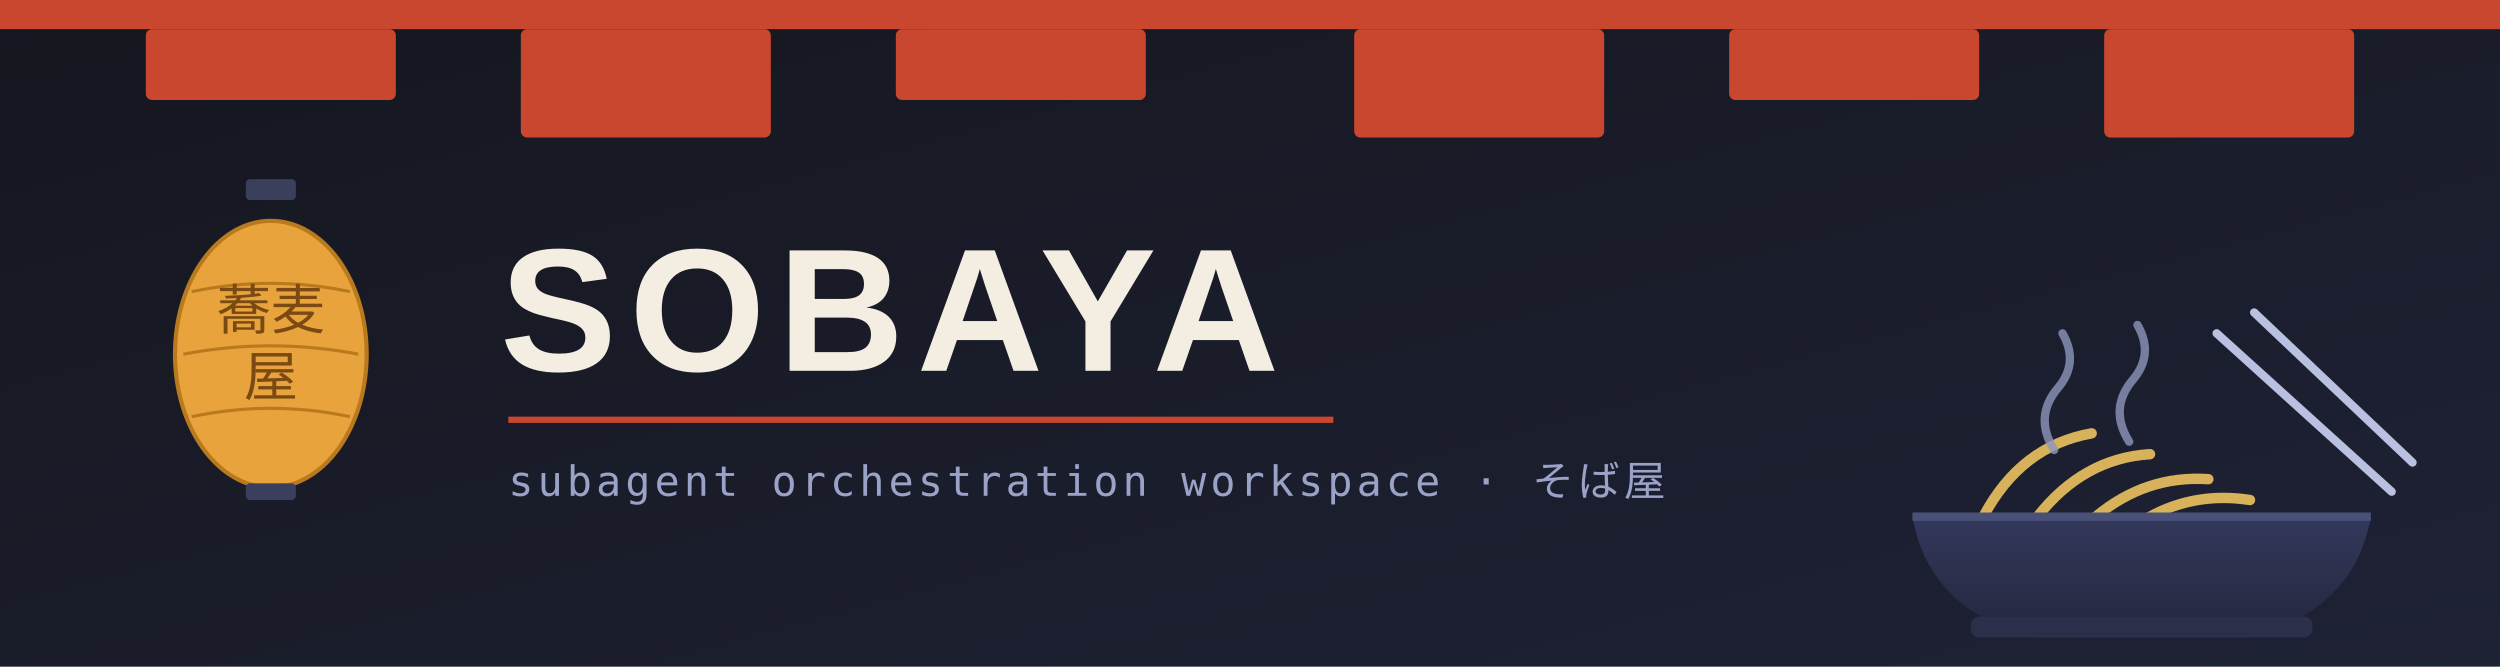
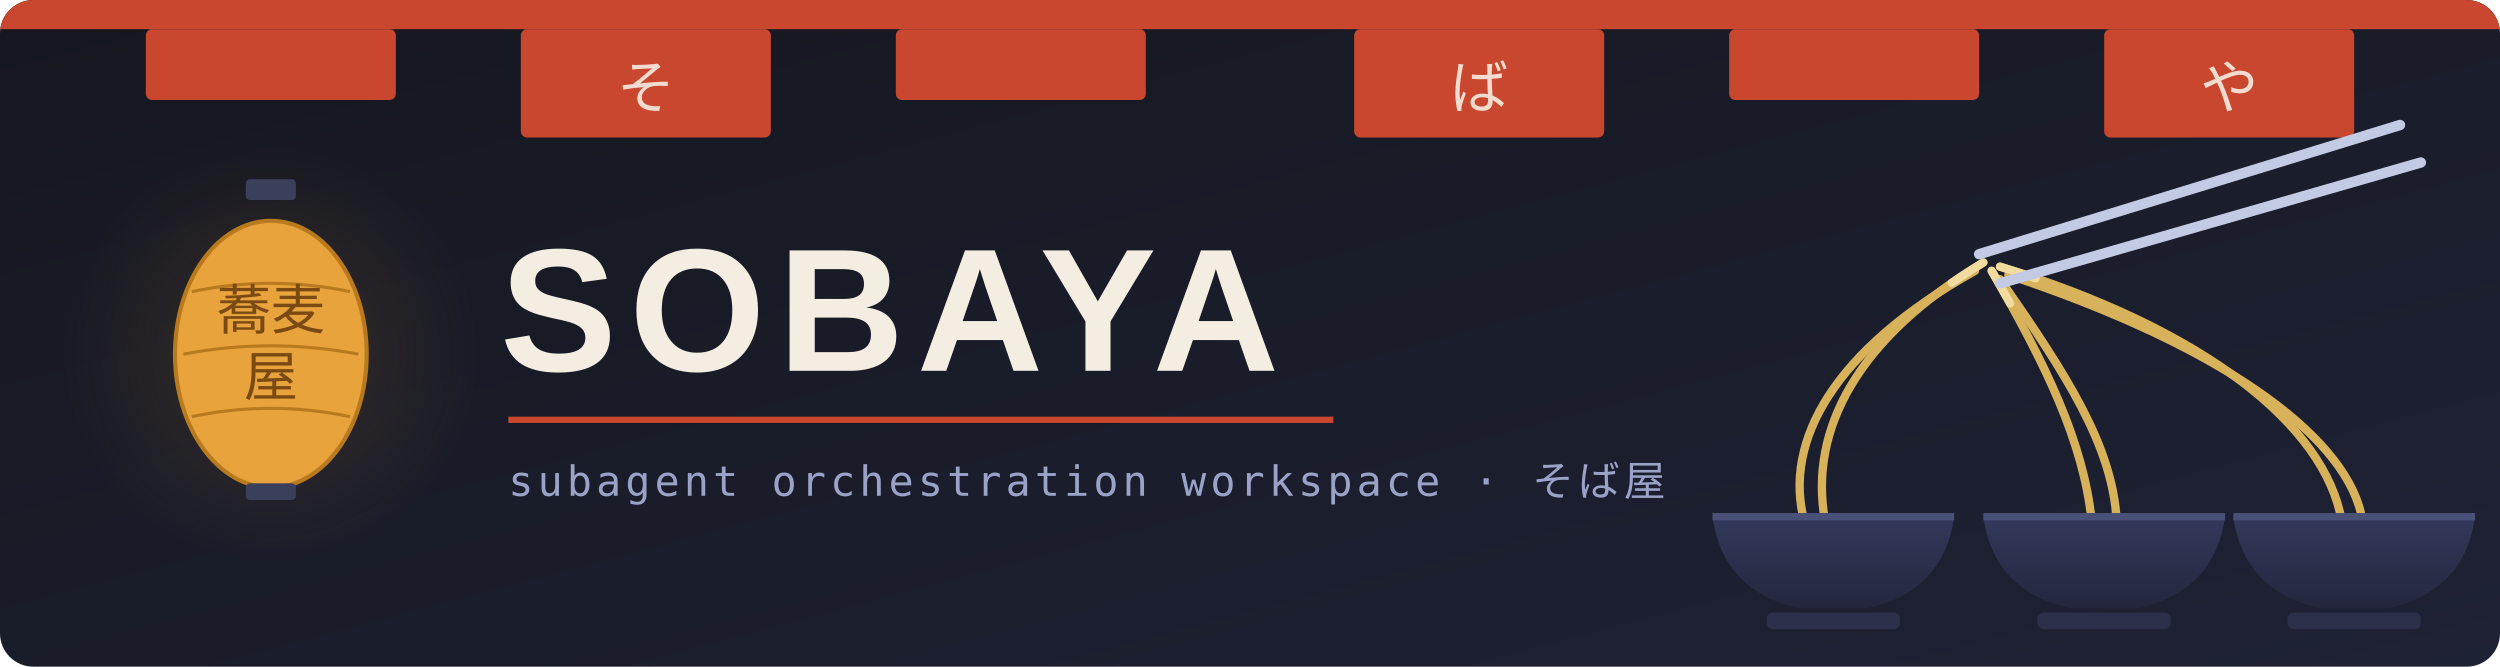
- <svg xmlns="http://www.w3.org/2000/svg" width="1200" height="320" viewBox="0 0 1200 320" role="img" aria-label="Sobaya — subagent orchestration workspace">
+ <svg xmlns="http://www.w3.org/2000/svg" width="1200" height="320" viewBox="0 0 1200 320" role="img" aria-label="Sobaya — a soba kitchen: the head cook's chopsticks lift noodles that flow into three bowls, one per app">
  <defs>
    <linearGradient id="bg" x1="0" y1="0" x2="1" y2="1">
      <stop offset="0" stop-color="#15161e" />
      <stop offset="1" stop-color="#1e2235" />
    </linearGradient>
    <linearGradient id="bowl" x1="0" y1="0" x2="0" y2="1">
      <stop offset="0" stop-color="#33395c" />
      <stop offset="1" stop-color="#23263c" />
    </linearGradient>
+     <radialGradient id="halo">
+       <stop offset="0" stop-color="#e8a33d" stop-opacity="0.5" />
+       <stop offset="1" stop-color="#e8a33d" stop-opacity="0" />
+     </radialGradient>
+     <clipPath id="round">
+       <rect width="1200" height="320" rx="16" />
+     </clipPath>
+     <style>
+       .noren  { animation: sway 7s ease-in-out -2s infinite; transform-box: fill-box; transform-origin: 50% 0; }
+       .lantern{ animation: swing 6s ease-in-out -1s infinite; transform-box: fill-box; transform-origin: 50% 0; }
+       .glow   { opacity: .3; animation: glow 6s ease-in-out -1s infinite; }
+       .steam  { opacity: 0; animation: rise 3.8s ease-out infinite; }
+       .pulse  { opacity: .85; stroke-dasharray: 18 360; animation: flow 2.6s linear infinite; }
+       .sweep  { opacity: 0; animation: sweep 5.5s ease-in-out -1s infinite; }
+       @keyframes sway  { 0%,100% { transform: skewX(0.6deg); }  50% { transform: skewX(-0.6deg); } }
+       @keyframes swing { 0%,100% { transform: rotate(1.6deg); } 50% { transform: rotate(-1.6deg); } }
+       @keyframes glow  { 0%,100% { opacity: .2; } 50% { opacity: .42; } }
+       @keyframes rise  { 0% { transform: translateY(6px); opacity: 0; } 25% { opacity: .55; } 100% { transform: translateY(-18px); opacity: 0; } }
+       @keyframes flow  { from { stroke-dashoffset: 378; } to { stroke-dashoffset: 0; } }
+       @keyframes sweep { 0% { transform: translateX(0); opacity: 0; } 8% { opacity: .9; } 38% { transform: translateX(336px); opacity: 0; } 100% { transform: translateX(336px); opacity: 0; } }
+       @media (prefers-reduced-motion: reduce) {
+         .noren, .lantern, .glow, .steam, .pulse, .sweep { animation: none; }
+         .steam, .sweep { opacity: 0; }
+         .pulse { opacity: 0; }
+         .glow  { opacity: .3; }
+       }
+     </style>
  </defs>
-   <rect width="1200" height="320" fill="url(#bg)" />
-   <rect x="0" y="0" width="1200" height="14" fill="#c8472e" />
-   <g fill="#c8472e">
-     <rect x="70" y="14" width="120" height="34" rx="3" />
-     <rect x="250" y="14" width="120" height="52" rx="3" />
-     <rect x="430" y="14" width="120" height="34" rx="3" />
-     <rect x="650" y="14" width="120" height="52" rx="3" />
-     <rect x="830" y="14" width="120" height="34" rx="3" />
-     <rect x="1010" y="14" width="120" height="52" rx="3" />
-   </g>
-   <g>
-     <rect x="118" y="86" width="24" height="10" rx="2" fill="#3a3f5c" />
-     <ellipse cx="130" cy="170" rx="46" ry="64" fill="#e8a33d" />
-     <ellipse cx="130" cy="170" rx="46" ry="64" fill="none" stroke="#b97a1e" stroke-width="2" />
-     <path d="M92 140 Q130 132 168 140" stroke="#b97a1e" stroke-width="1.5" fill="none" />
-     <path d="M88 170 Q130 162 172 170" stroke="#b97a1e" stroke-width="1.5" fill="none" />
-     <path d="M92 200 Q130 192 168 200" stroke="#b97a1e" stroke-width="1.5" fill="none" />
-     <text x="130" y="158" font-family="Hiragino Mincho ProN, Yu Mincho, serif" font-size="26" fill="#7a4a12" text-anchor="middle">蕎麦</text>
-     <text x="130" y="190" font-family="Hiragino Mincho ProN, Yu Mincho, serif" font-size="26" fill="#7a4a12" text-anchor="middle">屋</text>
-     <rect x="118" y="232" width="24" height="8" rx="2" fill="#3a3f5c" />
-   </g>
-   <g>
-     <text x="240" y="178" font-family="Avenir Next, Futura, Helvetica Neue, Arial, sans-serif" font-size="84" font-weight="700" letter-spacing="6" fill="#f3ede2">SOBAYA</text>
-     <rect x="244" y="200" width="396" height="3" fill="#c8472e" />
-     <text x="244" y="238" font-family="Menlo, Consolas, monospace" font-size="20" letter-spacing="2" fill="#9aa3c7">subagent orchestration workspace · そば屋</text>
-   </g>
-   <g>
-     <g stroke="#d8b25a" stroke-width="5" fill="none" stroke-linecap="round">
-       <path d="M952 248 q18 -34 52 -40" />
-       <path d="M978 248 q22 -28 54 -30" />
-       <path d="M1006 248 q24 -20 54 -18" />
-       <path d="M1032 248 q22 -12 48 -8" />
+   <g clip-path="url(#round)">
+     <rect width="1200" height="320" fill="url(#bg)" />
+     <circle cx="130" cy="170" r="100" fill="url(#halo)" class="glow" />
+     <rect x="0" y="0" width="1200" height="14" fill="#c8472e" />
+     <g class="noren">
+       <g fill="#c8472e">
+         <rect x="70" y="14" width="120" height="34" rx="3" />
+         <rect x="250" y="14" width="120" height="52" rx="3" />
+         <rect x="430" y="14" width="120" height="34" rx="3" />
+         <rect x="650" y="14" width="120" height="52" rx="3" />
+         <rect x="830" y="14" width="120" height="34" rx="3" />
+         <rect x="1010" y="14" width="120" height="52" rx="3" />
+       </g>
+       <g font-family="Hiragino Mincho ProN, Yu Mincho, serif" font-size="28" fill="#f7ece0" opacity="0.9" text-anchor="middle">
+         <text x="310" y="52">そ</text>
+         <text x="710" y="52">ば</text>
+         <text x="1070" y="52">や</text>
+       </g>
    </g>
-     <path d="M918 248 h220 q-8 46 -60 58 h-100 q-52 -12 -60 -58 Z" fill="url(#bowl)" />
-     <path d="M918 248 h220" stroke="#4a5178" stroke-width="4" />
-     <rect x="946" y="296" width="164" height="10" rx="4" fill="#2b2f49" />
-     <g stroke="#b9c0e0" stroke-width="4" stroke-linecap="round">
-       <line x1="1064" y1="160" x2="1148" y2="236" />
-       <line x1="1082" y1="150" x2="1158" y2="222" />
+     <g class="lantern">
+       <rect x="118" y="86" width="24" height="10" rx="2" fill="#3a3f5c" />
+       <ellipse cx="130" cy="170" rx="46" ry="64" fill="#e8a33d" />
+       <ellipse cx="130" cy="170" rx="46" ry="64" fill="none" stroke="#b97a1e" stroke-width="2" />
+       <path d="M92 140 Q130 132 168 140" stroke="#b97a1e" stroke-width="1.5" fill="none" />
+       <path d="M88 170 Q130 162 172 170" stroke="#b97a1e" stroke-width="1.5" fill="none" />
+       <path d="M92 200 Q130 192 168 200" stroke="#b97a1e" stroke-width="1.5" fill="none" />
+       <text x="130" y="158" font-family="Hiragino Mincho ProN, Yu Mincho, serif" font-size="26" fill="#7a4a12" text-anchor="middle">蕎麦</text>
+       <text x="130" y="190" font-family="Hiragino Mincho ProN, Yu Mincho, serif" font-size="26" fill="#7a4a12" text-anchor="middle">屋</text>
+       <rect x="118" y="232" width="24" height="8" rx="2" fill="#3a3f5c" />
    </g>
-     <g stroke="#8d96bd" stroke-width="4" fill="none" stroke-linecap="round" opacity="0.8">
-       <path d="M986 216 q-10 -16 2 -30 q10 -12 2 -26" />
-       <path d="M1022 212 q-10 -16 2 -30 q10 -12 2 -26" />
+     <g>
+       <text x="240" y="178" font-family="Avenir Next, Futura, Helvetica Neue, Arial, sans-serif" font-size="84" font-weight="700" letter-spacing="6" fill="#f3ede2">SOBAYA</text>
+       <rect x="244" y="200" width="396" height="3" fill="#c8472e" />
+       <rect x="244" y="200" width="60" height="3" fill="#ffd9a8" class="sweep" />
+       <text x="244" y="238" font-family="Menlo, Consolas, monospace" font-size="20" letter-spacing="2" fill="#9aa3c7">subagent orchestration workspace · そば屋</text>
+     </g>
+     <g stroke="#d8b25a" stroke-width="4" fill="none" stroke-linecap="round">
+       <path d="M952 126 C 892 162 868 206 876 250" />
+       <path d="M948 130 C 880 168 856 212 866 250" />
+       <path d="M956 130 C 982 175 1000 212 1004 250" />
+       <path d="M960 134 C 992 180 1014 214 1016 250" />
+       <path d="M960 128 C 1058 158 1116 204 1124 250" />
+       <path d="M964 132 C 1072 168 1128 212 1134 250" />
+     </g>
+     <g stroke="#f7e2ac" stroke-width="4" fill="none" stroke-linecap="round">
+       <path class="pulse" d="M952 126 C 892 162 868 206 876 250" />
+       <path class="pulse" style="animation-delay:-0.9s" d="M956 130 C 982 175 1000 212 1004 250" />
+       <path class="pulse" style="animation-delay:-1.7s" d="M960 128 C 1058 158 1116 204 1124 250" />
+     </g>
+     <g stroke="#c3cae4" stroke-width="5" stroke-linecap="round">
+       <line x1="1152" y1="60" x2="950" y2="122" />
+       <line x1="1162" y1="78" x2="960" y2="136" />
+     </g>
+     <g>
+       <path d="M822 248 h116 q-5 36 -42 44 h-32 q-37 -8 -42 -44 Z" fill="url(#bowl)" />
+       <path d="M822 248 h116" stroke="#4a5178" stroke-width="3.5" />
+       <rect x="848" y="294" width="64" height="8" rx="3" fill="#2b2f49" />
+       <path d="M952 248 h116 q-5 36 -42 44 h-32 q-37 -8 -42 -44 Z" fill="url(#bowl)" />
+       <path d="M952 248 h116" stroke="#4a5178" stroke-width="3.5" />
+       <rect x="978" y="294" width="64" height="8" rx="3" fill="#2b2f49" />
+       <path d="M1072 248 h116 q-5 36 -42 44 h-32 q-37 -8 -42 -44 Z" fill="url(#bowl)" />
+       <path d="M1072 248 h116" stroke="#4a5178" stroke-width="3.5" />
+       <rect x="1098" y="294" width="64" height="8" rx="3" fill="#2b2f49" />
+     </g>
+     <g stroke="#a9b2d4" stroke-width="3.5" fill="none" stroke-linecap="round">
+       <path class="steam" style="animation-delay:-0.2s" d="M868 236 q-8 -14 2 -26 q10 -12 2 -24" />
+       <path class="steam" style="animation-delay:-1.4s" d="M894 236 q-8 -14 2 -26 q10 -12 2 -24" />
+       <path class="steam" style="animation-delay:-2.3s" d="M998 236 q-8 -14 2 -26 q10 -12 2 -24" />
+       <path class="steam" style="animation-delay:-0.8s" d="M1024 236 q-8 -14 2 -26 q10 -12 2 -24" />
+       <path class="steam" style="animation-delay:-1.9s" d="M1118 236 q-8 -14 2 -26 q10 -12 2 -24" />
+       <path class="steam" style="animation-delay:-2.9s" d="M1144 236 q-8 -14 2 -26 q10 -12 2 -24" />
    </g>
  </g>
</svg>
